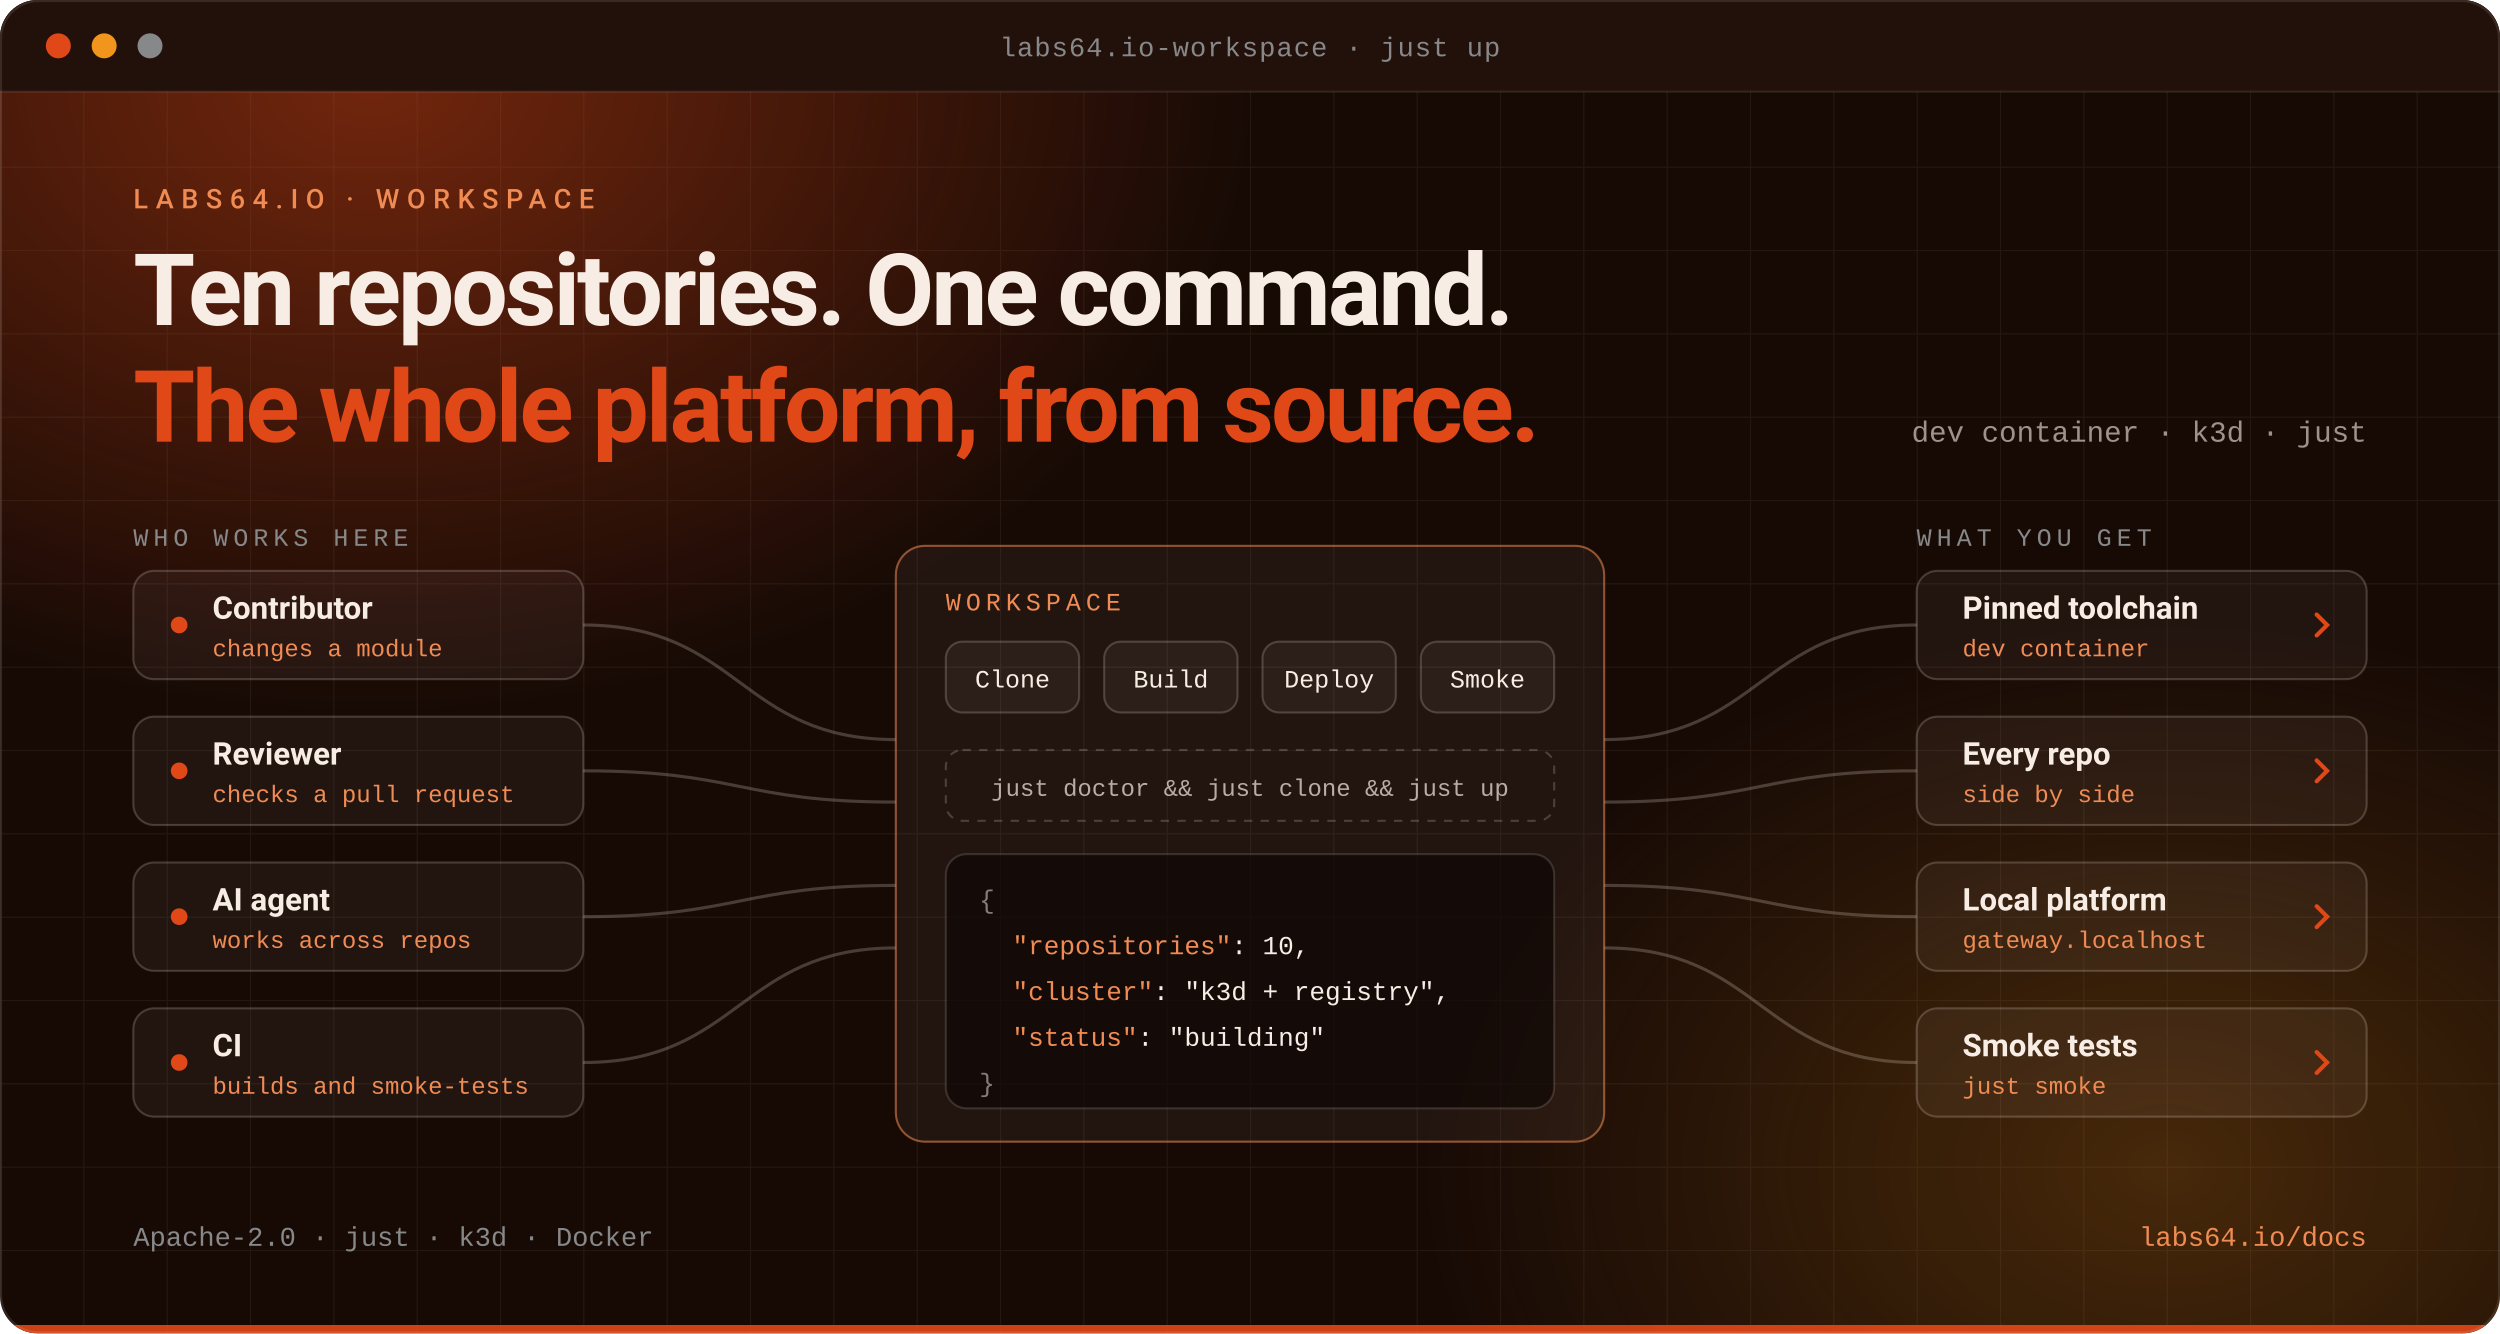
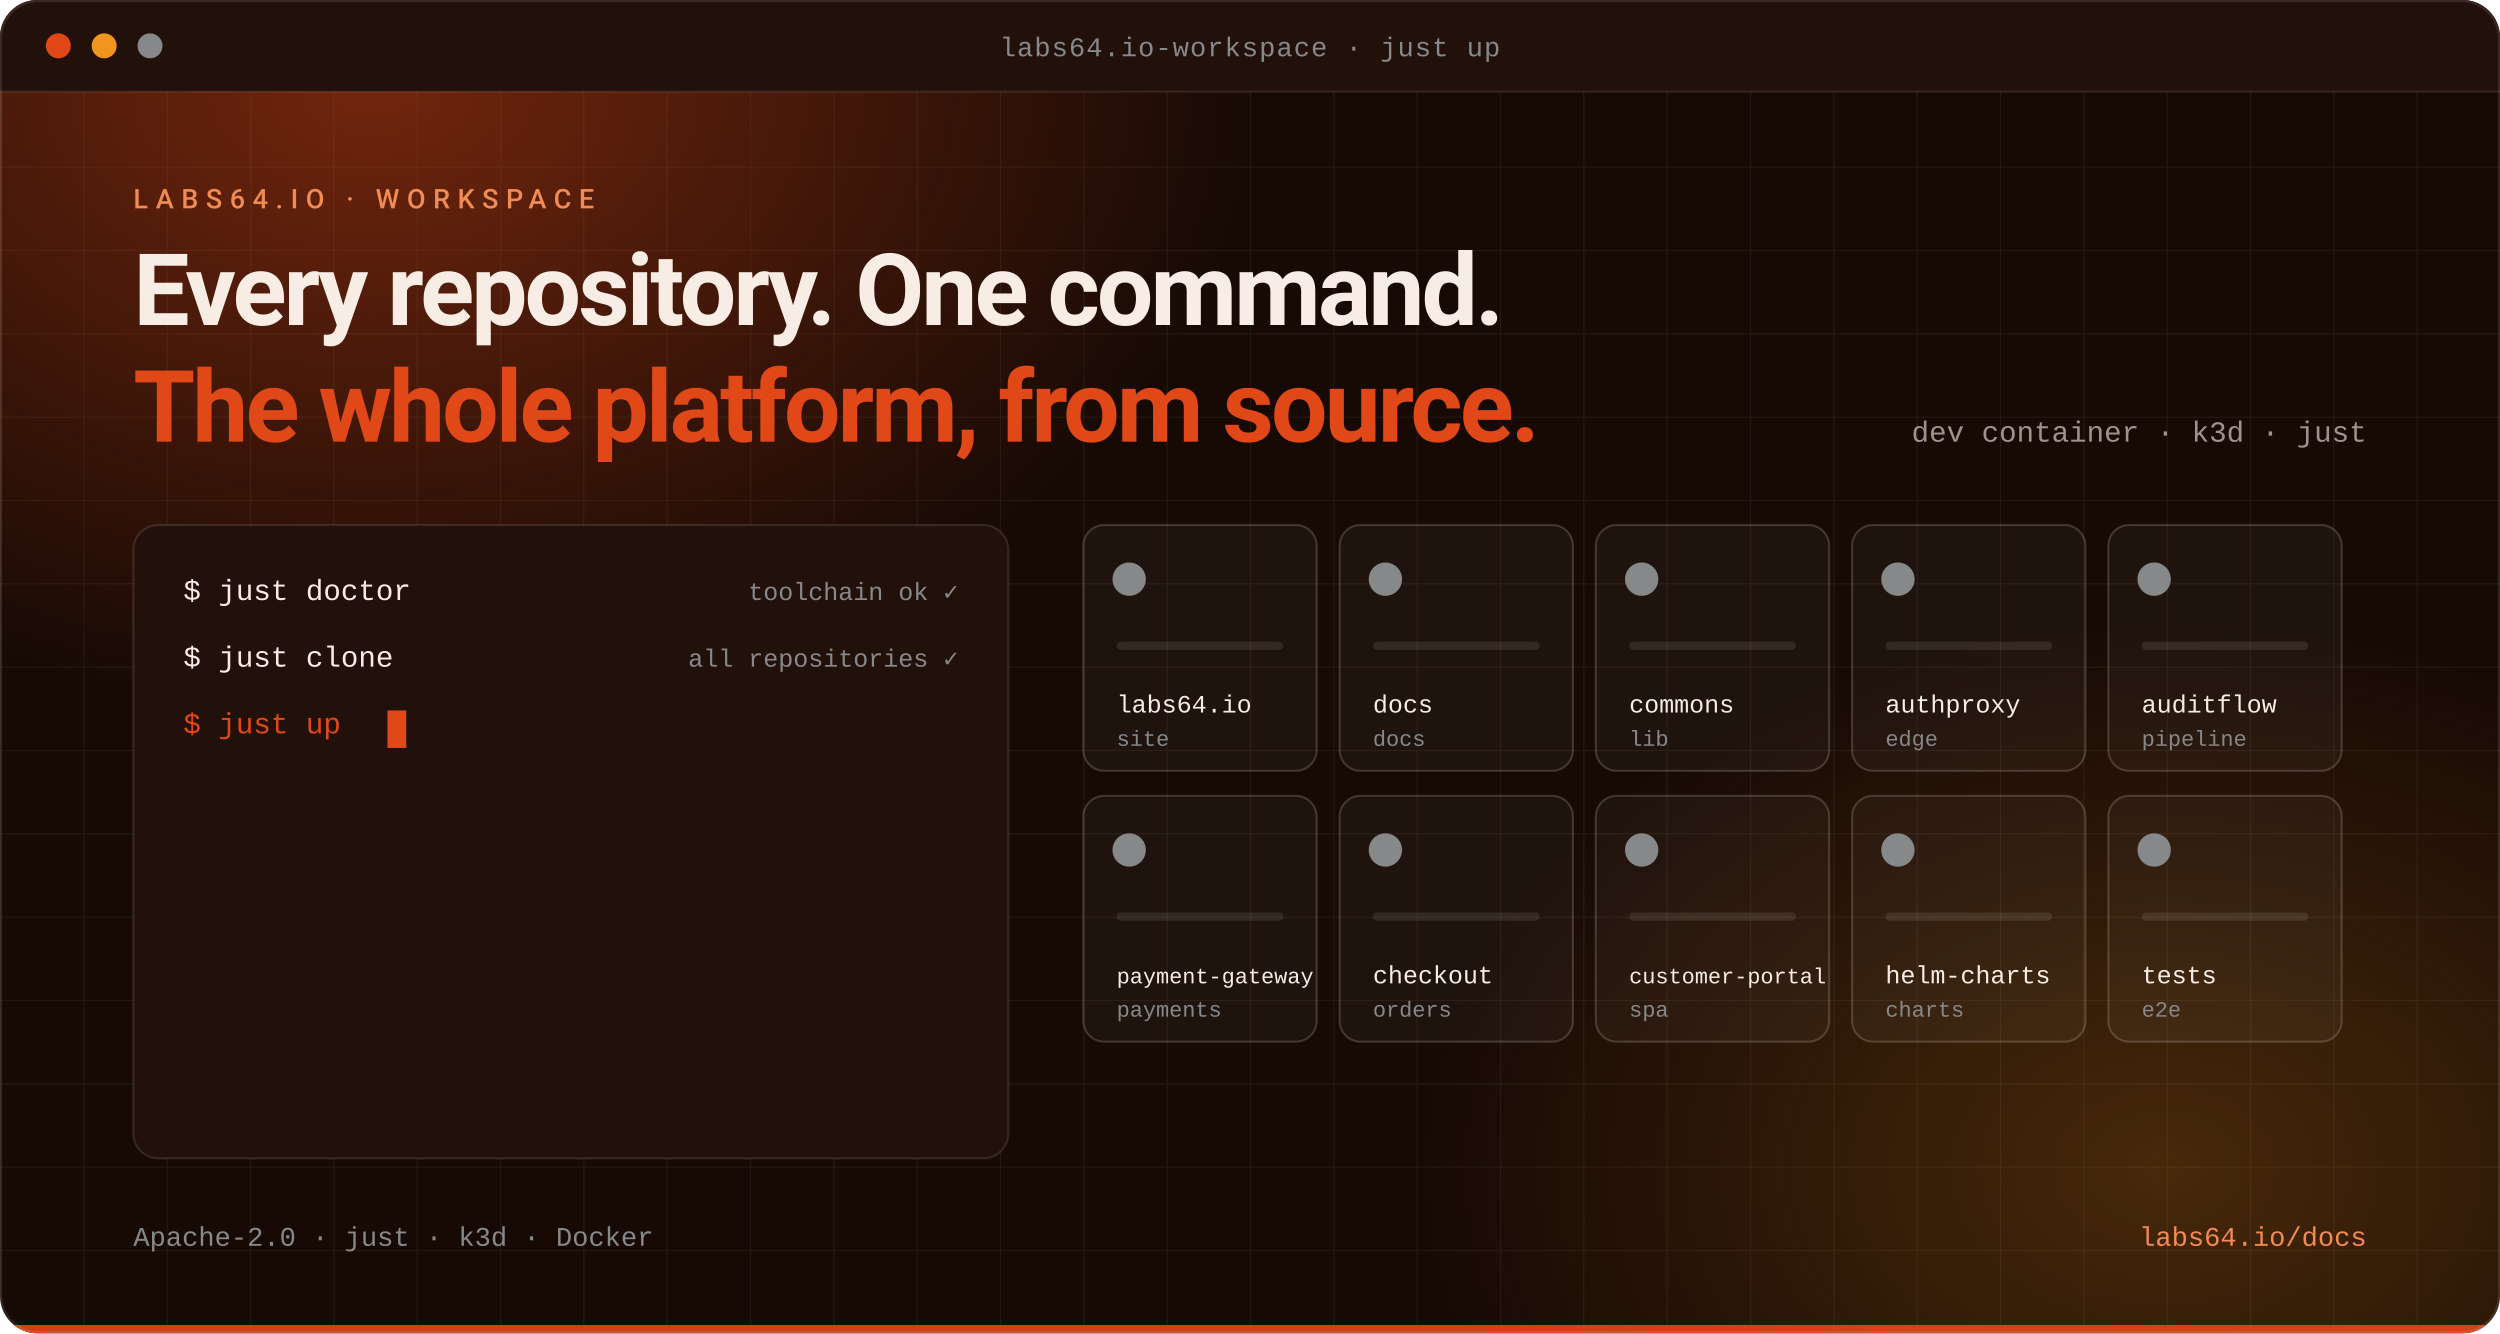
<svg xmlns="http://www.w3.org/2000/svg" viewBox="0 0 1200 640" width="1200" height="640" role="img" aria-labelledby="t d">
  <defs>
-     <radialGradient id="g1" cx="0.5" cy="0.5" r="0.5">
+     <radialGradient id="hg1" cx=".5" cy=".5" r=".5">
      <stop offset="0" stop-color="#E14817" stop-opacity=".45" />
      <stop offset="1" stop-color="#E14817" stop-opacity="0" />
    </radialGradient>
-     <radialGradient id="g2" cx="0.5" cy="0.5" r="0.5">
+     <radialGradient id="hg2" cx=".5" cy=".5" r=".5">
      <stop offset="0" stop-color="#F2951C" stop-opacity=".22" />
      <stop offset="1" stop-color="#F2951C" stop-opacity="0" />
    </radialGradient>
-     <pattern id="grid" width="40" height="40" patternUnits="userSpaceOnUse">
+     <pattern id="hgrid" width="40" height="40" patternUnits="userSpaceOnUse">
      <path d="M40 0H0V40" fill="none" stroke="#F8EDE5" stroke-opacity=".06" />
    </pattern>
-     <filter id="glow" x="-200%" y="-200%" width="500%" height="500%">
+     <filter id="hglow" x="-200%" y="-200%" width="500%" height="500%">
      <feGaussianBlur stdDeviation="3" result="b" />
      <feMerge>
        <feMergeNode in="b" />
        <feMergeNode in="SourceGraphic" />
      </feMerge>
    </filter>
-     <clipPath id="win">
+     <clipPath id="hwin">
      <rect width="1200" height="640" rx="18" />
    </clipPath>
-     <path id="pi0" d="M280,300 C355,300 355,355 430,355" />
-     <path id="pi1" d="M280,370 C355,370 355,385 430,385" />
-     <path id="pi2" d="M280,440 C355,440 355,425 430,425" />
-     <path id="pi3" d="M280,510 C355,510 355,455 430,455" />
-     <path id="po0" d="M770,355 C845,355 845,300 920,300" />
-     <path id="po1" d="M770,385 C845,385 845,370 920,370" />
-     <path id="po2" d="M770,425 C845,425 845,440 920,440" />
-     <path id="po3" d="M770,455 C845,455 845,510 920,510" />
    <style>
    .sans{font-family:Roboto,-apple-system,'Segoe UI',Helvetica,Arial,sans-serif}
    .mono{font-family:ui-monospace,SFMono-Regular,Menlo,Consolas,'Liberation Mono',monospace}
-     @media (prefers-reduced-motion: reduce){ animate, animateMotion{display:none} }
+     text{white-space:pre}
+     @media (prefers-reduced-motion: reduce){ animate, animateMotion, animateTransform{display:none} }
  </style>
  </defs>
-   <g clip-path="url(#win)">
+   <g clip-path="url(#hwin)">
    <rect width="1200" height="640" fill="#170A05" />
-     <rect width="1200" height="640" fill="url(#grid)" />
-     <ellipse cx="180" cy="40" rx="420" ry="300" fill="url(#g1)" />
-     <ellipse cx="1040" cy="560" rx="360" ry="260" fill="url(#g2)" />
+     <rect width="1200" height="640" fill="url(#hgrid)" />
+     <ellipse cx="180" cy="40" rx="420" ry="300" fill="url(#hg1)" />
+     <ellipse cx="1040" cy="560" rx="360" ry="260" fill="url(#hg2)" />
    <rect width="1200" height="44" fill="#22100A" />
    <line x1="0" y1="44" x2="1200" y2="44" stroke="#F8EDE5" stroke-opacity=".1" />
    <circle cx="28" cy="22" r="6" fill="#E14817" />
    <circle cx="50" cy="22" r="6" fill="#F2951C" />
    <circle cx="72" cy="22" r="6" fill="#87888A" />
-     <text x="600" y="27" text-anchor="middle" class="mono" font-size="13" fill="#87888A" letter-spacing=".5">labs64.io-workspace · just up</text>
-     <text x="64" y="100" class="sans" font-size="13" font-weight="500" letter-spacing="3.6" fill="#F08B53">LABS64.IO  ·  WORKSPACE</text>
-     <text x="64" y="156" class="sans" font-size="48" font-weight="700" letter-spacing="-1.4" fill="#F8EDE5">Ten repositories. One command.</text>
-     <text x="64" y="212" class="sans" font-size="48" font-weight="700" letter-spacing="-1.4" fill="#E14817">The whole platform, from source.</text>
-     <text x="1136" y="212" text-anchor="end" class="mono" font-size="14" fill="#F8EDE5" fill-opacity=".6">dev container  ·  k3d  ·  just</text>
-     <use href="#pi0" fill="none" stroke="#F8EDE5" stroke-opacity=".22" stroke-width="1.5" />
-     <use href="#po0" fill="none" stroke="#F8EDE5" stroke-opacity=".22" stroke-width="1.5" />
-     <use href="#pi1" fill="none" stroke="#F8EDE5" stroke-opacity=".22" stroke-width="1.5" />
-     <use href="#po1" fill="none" stroke="#F8EDE5" stroke-opacity=".22" stroke-width="1.5" />
-     <use href="#pi2" fill="none" stroke="#F8EDE5" stroke-opacity=".22" stroke-width="1.5" />
-     <use href="#po2" fill="none" stroke="#F8EDE5" stroke-opacity=".22" stroke-width="1.5" />
-     <use href="#pi3" fill="none" stroke="#F8EDE5" stroke-opacity=".22" stroke-width="1.5" />
-     <use href="#po3" fill="none" stroke="#F8EDE5" stroke-opacity=".22" stroke-width="1.5" />
-     <text x="64" y="262" class="mono" font-size="12" letter-spacing="2.4" fill="#87888A">WHO WORKS HERE</text>
-     <rect x="64" y="274" width="216" height="52" rx="10" fill="#F8EDE5" fill-opacity=".05" stroke="#F8EDE5" stroke-opacity=".2" />
-     <circle cx="86" cy="300" r="4" fill="#E14817" />
-     <text x="102" y="297" class="sans" font-size="15" font-weight="700" fill="#F8EDE5">Contributor</text>
-     <text x="102" y="315" class="mono" font-size="11.5" fill="#F08B53">changes a module</text>
-     <rect x="64" y="274" width="216" height="52" rx="10" fill="none" stroke="#E14817" stroke-width="2" opacity="0">
-       <animate attributeName="opacity" dur="6.0s" begin="0.0s" repeatCount="indefinite" values="0;1;0;0" keyTimes="0;0.05;0.15;1" />
-     </rect>
-     <rect x="64" y="344" width="216" height="52" rx="10" fill="#F8EDE5" fill-opacity=".05" stroke="#F8EDE5" stroke-opacity=".2" />
-     <circle cx="86" cy="370" r="4" fill="#E14817" />
-     <text x="102" y="367" class="sans" font-size="15" font-weight="700" fill="#F8EDE5">Reviewer</text>
-     <text x="102" y="385" class="mono" font-size="11.5" fill="#F08B53">checks a pull request</text>
-     <rect x="64" y="344" width="216" height="52" rx="10" fill="none" stroke="#E14817" stroke-width="2" opacity="0">
-       <animate attributeName="opacity" dur="6.0s" begin="0.25s" repeatCount="indefinite" values="0;1;0;0" keyTimes="0;0.05;0.15;1" />
-     </rect>
-     <rect x="64" y="414" width="216" height="52" rx="10" fill="#F8EDE5" fill-opacity=".05" stroke="#F8EDE5" stroke-opacity=".2" />
-     <circle cx="86" cy="440" r="4" fill="#E14817" />
-     <text x="102" y="437" class="sans" font-size="15" font-weight="700" fill="#F8EDE5">AI agent</text>
-     <text x="102" y="455" class="mono" font-size="11.5" fill="#F08B53">works across repos</text>
-     <rect x="64" y="414" width="216" height="52" rx="10" fill="none" stroke="#E14817" stroke-width="2" opacity="0">
-       <animate attributeName="opacity" dur="6.0s" begin="0.5s" repeatCount="indefinite" values="0;1;0;0" keyTimes="0;0.05;0.15;1" />
-     </rect>
-     <rect x="64" y="484" width="216" height="52" rx="10" fill="#F8EDE5" fill-opacity=".05" stroke="#F8EDE5" stroke-opacity=".2" />
-     <circle cx="86" cy="510" r="4" fill="#E14817" />
-     <text x="102" y="507" class="sans" font-size="15" font-weight="700" fill="#F8EDE5">CI</text>
-     <text x="102" y="525" class="mono" font-size="11.5" fill="#F08B53">builds and smoke-tests</text>
-     <rect x="64" y="484" width="216" height="52" rx="10" fill="none" stroke="#E14817" stroke-width="2" opacity="0">
-       <animate attributeName="opacity" dur="6.0s" begin="0.75s" repeatCount="indefinite" values="0;1;0;0" keyTimes="0;0.05;0.15;1" />
-     </rect>
-     <rect x="430" y="262" width="340" height="286" rx="14" fill="#F8EDE5" fill-opacity=".05" stroke="#F08B53" stroke-opacity=".55" />
-     <text x="454" y="293" class="mono" font-size="12" letter-spacing="2.4" fill="#F08B53">WORKSPACE</text>
-     <rect x="454" y="308" width="64" height="34" rx="8" fill="#F8EDE5" fill-opacity=".05" stroke="#F8EDE5" stroke-opacity=".2" />
-     <rect x="454" y="308" width="64" height="34" rx="8" fill="#E14817" opacity="0">
-       <animate attributeName="opacity" dur="6.0s" repeatCount="indefinite" values="0;0;1;1;0;0" keyTimes="0;0.192;0.217;0.317;0.342;1" />
-     </rect>
-     <text x="486" y="330" text-anchor="middle" class="mono" font-size="12" font-weight="500" fill="#F8EDE5">Clone</text>
-     <rect x="530" y="308" width="64" height="34" rx="8" fill="#F8EDE5" fill-opacity=".05" stroke="#F8EDE5" stroke-opacity=".2" />
-     <rect x="530" y="308" width="64" height="34" rx="8" fill="#E14817" opacity="0">
-       <animate attributeName="opacity" dur="6.0s" repeatCount="indefinite" values="0;0;1;1;0;0" keyTimes="0;0.308;0.333;0.433;0.458;1" />
-     </rect>
-     <text x="562" y="330" text-anchor="middle" class="mono" font-size="12" font-weight="500" fill="#F8EDE5">Build</text>
-     <rect x="606" y="308" width="64" height="34" rx="8" fill="#F8EDE5" fill-opacity=".05" stroke="#F8EDE5" stroke-opacity=".2" />
-     <rect x="606" y="308" width="64" height="34" rx="8" fill="#E14817" opacity="0">
-       <animate attributeName="opacity" dur="6.0s" repeatCount="indefinite" values="0;0;1;1;0;0" keyTimes="0;0.425;0.45;0.55;0.575;1" />
-     </rect>
-     <text x="638" y="330" text-anchor="middle" class="mono" font-size="12" font-weight="500" fill="#F8EDE5">Deploy</text>
-     <rect x="682" y="308" width="64" height="34" rx="8" fill="#F8EDE5" fill-opacity=".05" stroke="#F8EDE5" stroke-opacity=".2" />
-     <rect x="682" y="308" width="64" height="34" rx="8" fill="#E14817" opacity="0">
-       <animate attributeName="opacity" dur="6.0s" repeatCount="indefinite" values="0;0;1;1;0;0" keyTimes="0;0.542;0.567;0.667;0.692;1" />
-     </rect>
-     <text x="714" y="330" text-anchor="middle" class="mono" font-size="12" font-weight="500" fill="#F8EDE5">Smoke</text>
-     <rect x="454" y="360" width="292" height="34" rx="8" fill="none" stroke="#F8EDE5" stroke-opacity=".2" stroke-dasharray="4 4" />
-     <text x="600" y="382" text-anchor="middle" class="mono" font-size="11.5" fill="#F8EDE5" fill-opacity=".7">just doctor &amp;&amp; just clone &amp;&amp; just up</text>
-     <rect x="454" y="410" width="292" height="122" rx="10" fill="#0A0402" fill-opacity=".6" stroke="#F8EDE5" stroke-opacity=".15" />
-     <g class="mono" font-size="12.5" fill="#F8EDE5">
-       <text x="470" y="436" fill-opacity=".5">{</text>
-       <text x="486" y="458">
-         <tspan fill="#F08B53">"repositories"</tspan>: 10,</text>
-       <text x="486" y="480">
-         <tspan fill="#F08B53">"cluster"</tspan>: "k3d + registry",</text>
-       <g>
-         <text x="486" y="502">
-           <tspan fill="#F08B53">"status"</tspan>: "building"</text>
-         <animate attributeName="opacity" dur="6.0s" repeatCount="indefinite" values="1;1;0;0;1;1" keyTimes="0;0.308;0.333;0.933;0.983;1" />
-       </g>
-       <g opacity="0">
-         <text x="486" y="502">
-           <tspan fill="#F08B53">"status"</tspan>: <tspan fill="#E14817" font-weight="700">"ready"</tspan>
-         </text>
-         <animate attributeName="opacity" dur="6.0s" repeatCount="indefinite" values="0;0;1;1;0;0" keyTimes="0;0.308;0.333;0.933;0.983;1" />
-       </g>
-       <text x="470" y="524" fill-opacity=".5">}</text>
-     </g>
-     <text x="920" y="262" class="mono" font-size="12" letter-spacing="2.4" fill="#87888A">WHAT YOU GET</text>
-     <rect x="920" y="274" width="216" height="52" rx="10" fill="#F8EDE5" fill-opacity=".05" stroke="#F8EDE5" stroke-opacity=".2" />
-     <text x="942" y="297" class="sans" font-size="15" font-weight="700" fill="#F8EDE5">Pinned toolchain</text>
-     <text x="942" y="315" class="mono" font-size="11.5" fill="#F08B53">dev container</text>
-     <path d="M1112,295 l5,5 l-5,5" fill="none" stroke="#E14817" stroke-width="2" stroke-linecap="round" />
-     <rect x="920" y="274" width="216" height="52" rx="10" fill="none" stroke="#E14817" stroke-width="2" opacity="0">
-       <animate attributeName="opacity" dur="6.0s" begin="4.4s" repeatCount="indefinite" values="0;1;0;0" keyTimes="0;0.05;0.15;1" />
-     </rect>
-     <rect x="920" y="344" width="216" height="52" rx="10" fill="#F8EDE5" fill-opacity=".05" stroke="#F8EDE5" stroke-opacity=".2" />
-     <text x="942" y="367" class="sans" font-size="15" font-weight="700" fill="#F8EDE5">Every repo</text>
-     <text x="942" y="385" class="mono" font-size="11.5" fill="#F08B53">side by side</text>
-     <path d="M1112,365 l5,5 l-5,5" fill="none" stroke="#E14817" stroke-width="2" stroke-linecap="round" />
-     <rect x="920" y="344" width="216" height="52" rx="10" fill="none" stroke="#E14817" stroke-width="2" opacity="0">
-       <animate attributeName="opacity" dur="6.0s" begin="4.6s" repeatCount="indefinite" values="0;1;0;0" keyTimes="0;0.05;0.15;1" />
-     </rect>
-     <rect x="920" y="414" width="216" height="52" rx="10" fill="#F8EDE5" fill-opacity=".05" stroke="#F8EDE5" stroke-opacity=".2" />
-     <text x="942" y="437" class="sans" font-size="15" font-weight="700" fill="#F8EDE5">Local platform</text>
-     <text x="942" y="455" class="mono" font-size="11.5" fill="#F08B53">gateway.localhost</text>
-     <path d="M1112,435 l5,5 l-5,5" fill="none" stroke="#E14817" stroke-width="2" stroke-linecap="round" />
-     <rect x="920" y="414" width="216" height="52" rx="10" fill="none" stroke="#E14817" stroke-width="2" opacity="0">
-       <animate attributeName="opacity" dur="6.0s" begin="4.8s" repeatCount="indefinite" values="0;1;0;0" keyTimes="0;0.05;0.15;1" />
-     </rect>
-     <rect x="920" y="484" width="216" height="52" rx="10" fill="#F8EDE5" fill-opacity=".05" stroke="#F8EDE5" stroke-opacity=".2" />
-     <text x="942" y="507" class="sans" font-size="15" font-weight="700" fill="#F8EDE5">Smoke tests</text>
-     <text x="942" y="525" class="mono" font-size="11.5" fill="#F08B53">just smoke</text>
-     <path d="M1112,505 l5,5 l-5,5" fill="none" stroke="#E14817" stroke-width="2" stroke-linecap="round" />
-     <rect x="920" y="484" width="216" height="52" rx="10" fill="none" stroke="#E14817" stroke-width="2" opacity="0">
-       <animate attributeName="opacity" dur="6.0s" begin="5.0s" repeatCount="indefinite" values="0;1;0;0" keyTimes="0;0.05;0.15;1" />
-     </rect>
-     <circle r="5" fill="#F8EDE5" opacity="0" filter="url(#glow)">
-       <animateMotion dur="6.0s" begin="0.0s" repeatCount="indefinite" keyPoints="0;1;1" keyTimes="0;0.2;1" calcMode="linear">
-         <mpath href="#pi0" />
-       </animateMotion>
-       <animate attributeName="opacity" dur="6.0s" begin="0.0s" repeatCount="indefinite" values="0;1;1;0;0" keyTimes="0;0.02;0.18;0.2;1" />
-     </circle>
-     <circle r="5" fill="#F8EDE5" opacity="0" filter="url(#glow)">
-       <animateMotion dur="6.0s" begin="0.25s" repeatCount="indefinite" keyPoints="0;1;1" keyTimes="0;0.2;1" calcMode="linear">
-         <mpath href="#pi1" />
-       </animateMotion>
-       <animate attributeName="opacity" dur="6.0s" begin="0.25s" repeatCount="indefinite" values="0;1;1;0;0" keyTimes="0;0.02;0.18;0.2;1" />
-     </circle>
-     <circle r="5" fill="#F8EDE5" opacity="0" filter="url(#glow)">
-       <animateMotion dur="6.0s" begin="0.5s" repeatCount="indefinite" keyPoints="0;1;1" keyTimes="0;0.2;1" calcMode="linear">
-         <mpath href="#pi2" />
-       </animateMotion>
-       <animate attributeName="opacity" dur="6.0s" begin="0.5s" repeatCount="indefinite" values="0;1;1;0;0" keyTimes="0;0.02;0.18;0.2;1" />
-     </circle>
-     <circle r="5" fill="#F8EDE5" opacity="0" filter="url(#glow)">
-       <animateMotion dur="6.0s" begin="0.75s" repeatCount="indefinite" keyPoints="0;1;1" keyTimes="0;0.2;1" calcMode="linear">
-         <mpath href="#pi3" />
-       </animateMotion>
-       <animate attributeName="opacity" dur="6.0s" begin="0.75s" repeatCount="indefinite" values="0;1;1;0;0" keyTimes="0;0.02;0.18;0.2;1" />
-     </circle>
-     <circle r="5" fill="#E14817" opacity="0" filter="url(#glow)">
-       <animateMotion dur="6.0s" begin="3.2s" repeatCount="indefinite" keyPoints="0;1;1" keyTimes="0;0.2;1" calcMode="linear">
-         <mpath href="#po0" />
-       </animateMotion>
-       <animate attributeName="opacity" dur="6.0s" begin="3.2s" repeatCount="indefinite" values="0;1;1;0;0" keyTimes="0;0.02;0.18;0.2;1" />
-     </circle>
-     <circle r="5" fill="#E14817" opacity="0" filter="url(#glow)">
-       <animateMotion dur="6.0s" begin="3.4s" repeatCount="indefinite" keyPoints="0;1;1" keyTimes="0;0.2;1" calcMode="linear">
-         <mpath href="#po1" />
-       </animateMotion>
-       <animate attributeName="opacity" dur="6.0s" begin="3.4s" repeatCount="indefinite" values="0;1;1;0;0" keyTimes="0;0.02;0.18;0.2;1" />
-     </circle>
-     <circle r="5" fill="#E14817" opacity="0" filter="url(#glow)">
-       <animateMotion dur="6.0s" begin="3.6s" repeatCount="indefinite" keyPoints="0;1;1" keyTimes="0;0.2;1" calcMode="linear">
-         <mpath href="#po2" />
-       </animateMotion>
-       <animate attributeName="opacity" dur="6.0s" begin="3.6s" repeatCount="indefinite" values="0;1;1;0;0" keyTimes="0;0.02;0.18;0.2;1" />
-     </circle>
-     <circle r="5" fill="#E14817" opacity="0" filter="url(#glow)">
-       <animateMotion dur="6.0s" begin="3.8s" repeatCount="indefinite" keyPoints="0;1;1" keyTimes="0;0.2;1" calcMode="linear">
-         <mpath href="#po3" />
-       </animateMotion>
-       <animate attributeName="opacity" dur="6.0s" begin="3.8s" repeatCount="indefinite" values="0;1;1;0;0" keyTimes="0;0.02;0.18;0.2;1" />
-     </circle>
+     <text x="600" y="27" class="mono" font-size="13" fill="#87888A" text-anchor="middle" letter-spacing="0.5">labs64.io-workspace · just up</text>
+     <text x="64" y="100" class="sans" font-size="13" font-weight="500" fill="#F08B53" letter-spacing="3.6">LABS64.IO  ·  WORKSPACE</text>
+     <text x="64" y="156" class="sans" font-size="48" font-weight="700" fill="#F8EDE5" letter-spacing="-1.4">Every repository. One command.</text>
+     <text x="64" y="212" class="sans" font-size="48" font-weight="700" fill="#E14817" letter-spacing="-1.4">The whole platform, from source.</text>
+     <text x="1136" y="212" class="mono" font-size="14" fill="#F8EDE5" fill-opacity="0.6" text-anchor="end">dev container  ·  k3d  ·  just</text>
+     <rect x="64" y="252" width="420" height="304" rx="12" fill="#22100A" stroke="#F8EDE5" stroke-opacity=".12" />
+     <text x="88" y="288" class="mono" font-size="14" font-weight="400" fill="#F8EDE5">$ just doctor</text>
+     <text x="460" y="288" class="mono" font-size="12" fill="#87888A" text-anchor="end">toolchain ok ✓</text>
+     <text x="88" y="320" class="mono" font-size="14" font-weight="400" fill="#F8EDE5">$ just clone</text>
+     <text x="460" y="320" class="mono" font-size="12" fill="#87888A" text-anchor="end">all repositories ✓</text>
+     <text x="88" y="352" class="mono" font-size="14" font-weight="500" fill="#E14817">$ just up</text>
+     <g opacity="0">
+       <animate attributeName="opacity" values="0;0;1;1;0" keyTimes="0;0.3;0.31;.97;1" dur="6s" begin="0s" repeatCount="indefinite" />
+       <text x="88" y="384" class="mono" font-size="14" fill="#87888A">  build every image</text>
+     </g>
+     <g opacity="0">
+       <animate attributeName="opacity" values="0;0;1;1;0" keyTimes="0;0.45;0.46;.97;1" dur="6s" begin="0s" repeatCount="indefinite" />
+       <text x="88" y="416" class="mono" font-size="14" fill="#87888A">  k3d cluster  labs64io</text>
+     </g>
+     <g opacity="0">
+       <animate attributeName="opacity" values="0;0;1;1;0" keyTimes="0;0.6;0.61;.97;1" dur="6s" begin="0s" repeatCount="indefinite" />
+       <text x="88" y="448" class="mono" font-size="14" fill="#87888A">  helm install ecosystem</text>
+     </g>
+     <g opacity="0">
+       <animate attributeName="opacity" values="0;0;1;1;0" keyTimes="0;0.75;0.76;.97;1" dur="6s" begin="0s" repeatCount="indefinite" />
+       <text x="88" y="480" class="mono" font-size="14" fill="#87888A">  smoke  14 passed</text>
+     </g>
+     <g opacity="0">
+       <animate attributeName="opacity" values="0;0;1;1;0" keyTimes="0;0.82;0.83;.97;1" dur="6s" begin="0s" repeatCount="indefinite" />
+       <text x="88" y="512" class="mono" font-size="14" fill="#F08B53">→ http://gateway.localhost</text>
+     </g>
+     <rect x="186" y="341" width="9" height="18" fill="#E14817">
+       <animate attributeName="opacity" values="1;0;1" keyTimes="0;.5;1" dur="1s" begin="0s" repeatCount="indefinite" />
+     </rect>
+     <rect x="520" y="252" width="112" height="118" rx="10" fill="#F8EDE5" fill-opacity=".04" stroke="#F8EDE5" stroke-opacity=".18" />
+     <rect x="520" y="252" width="112" height="118" rx="10" fill="#E14817" opacity="0">
+       <animate attributeName="opacity" values="0;0;.08;.22;.22;0" keyTimes="0;0.250;0.290;0.340;.95;1" dur="6s" begin="0s" repeatCount="indefinite" />
+     </rect>
+     <circle cx="542" cy="278" r="8" fill="#87888A">
+       <animate attributeName="fill" values="#87888A;#87888A;#F2951C;#E14817;#E14817;#87888A" keyTimes="0;0.250;0.290;0.340;.95;1" dur="6s" begin="0s" repeatCount="indefinite" />
+     </circle>
+     <rect x="536" y="308" width="80" height="4" rx="2" fill="#F8EDE5" fill-opacity=".1" />
+     <rect x="536" y="308" width="0" height="4" rx="2" fill="#F2951C">
+       <animate attributeName="width" values="0;0;80;80;0" keyTimes="0;0.250;0.340;.95;1" dur="6s" begin="0s" repeatCount="indefinite" />
+     </rect>
+     <text x="536" y="342" class="mono" font-size="12" fill="#F8EDE5">labs64.io</text>
+     <text x="536" y="358" class="mono" font-size="10.5" fill="#87888A">site</text>
+     <rect x="643" y="252" width="112" height="118" rx="10" fill="#F8EDE5" fill-opacity=".04" stroke="#F8EDE5" stroke-opacity=".18" />
+     <rect x="643" y="252" width="112" height="118" rx="10" fill="#E14817" opacity="0">
+       <animate attributeName="opacity" values="0;0;.08;.22;.22;0" keyTimes="0;0.295;0.335;0.385;.95;1" dur="6s" begin="0s" repeatCount="indefinite" />
+     </rect>
+     <circle cx="665" cy="278" r="8" fill="#87888A">
+       <animate attributeName="fill" values="#87888A;#87888A;#F2951C;#E14817;#E14817;#87888A" keyTimes="0;0.295;0.335;0.385;.95;1" dur="6s" begin="0s" repeatCount="indefinite" />
+     </circle>
+     <rect x="659" y="308" width="80" height="4" rx="2" fill="#F8EDE5" fill-opacity=".1" />
+     <rect x="659" y="308" width="0" height="4" rx="2" fill="#F2951C">
+       <animate attributeName="width" values="0;0;80;80;0" keyTimes="0;0.295;0.385;.95;1" dur="6s" begin="0s" repeatCount="indefinite" />
+     </rect>
+     <text x="659" y="342" class="mono" font-size="12" fill="#F8EDE5">docs</text>
+     <text x="659" y="358" class="mono" font-size="10.5" fill="#87888A">docs</text>
+     <rect x="766" y="252" width="112" height="118" rx="10" fill="#F8EDE5" fill-opacity=".04" stroke="#F8EDE5" stroke-opacity=".18" />
+     <rect x="766" y="252" width="112" height="118" rx="10" fill="#E14817" opacity="0">
+       <animate attributeName="opacity" values="0;0;.08;.22;.22;0" keyTimes="0;0.340;0.380;0.430;.95;1" dur="6s" begin="0s" repeatCount="indefinite" />
+     </rect>
+     <circle cx="788" cy="278" r="8" fill="#87888A">
+       <animate attributeName="fill" values="#87888A;#87888A;#F2951C;#E14817;#E14817;#87888A" keyTimes="0;0.340;0.380;0.430;.95;1" dur="6s" begin="0s" repeatCount="indefinite" />
+     </circle>
+     <rect x="782" y="308" width="80" height="4" rx="2" fill="#F8EDE5" fill-opacity=".1" />
+     <rect x="782" y="308" width="0" height="4" rx="2" fill="#F2951C">
+       <animate attributeName="width" values="0;0;80;80;0" keyTimes="0;0.340;0.430;.95;1" dur="6s" begin="0s" repeatCount="indefinite" />
+     </rect>
+     <text x="782" y="342" class="mono" font-size="12" fill="#F8EDE5">commons</text>
+     <text x="782" y="358" class="mono" font-size="10.5" fill="#87888A">lib</text>
+     <rect x="889" y="252" width="112" height="118" rx="10" fill="#F8EDE5" fill-opacity=".04" stroke="#F8EDE5" stroke-opacity=".18" />
+     <rect x="889" y="252" width="112" height="118" rx="10" fill="#E14817" opacity="0">
+       <animate attributeName="opacity" values="0;0;.08;.22;.22;0" keyTimes="0;0.385;0.425;0.475;.95;1" dur="6s" begin="0s" repeatCount="indefinite" />
+     </rect>
+     <circle cx="911" cy="278" r="8" fill="#87888A">
+       <animate attributeName="fill" values="#87888A;#87888A;#F2951C;#E14817;#E14817;#87888A" keyTimes="0;0.385;0.425;0.475;.95;1" dur="6s" begin="0s" repeatCount="indefinite" />
+     </circle>
+     <rect x="905" y="308" width="80" height="4" rx="2" fill="#F8EDE5" fill-opacity=".1" />
+     <rect x="905" y="308" width="0" height="4" rx="2" fill="#F2951C">
+       <animate attributeName="width" values="0;0;80;80;0" keyTimes="0;0.385;0.475;.95;1" dur="6s" begin="0s" repeatCount="indefinite" />
+     </rect>
+     <text x="905" y="342" class="mono" font-size="12" fill="#F8EDE5">authproxy</text>
+     <text x="905" y="358" class="mono" font-size="10.5" fill="#87888A">edge</text>
+     <rect x="1012" y="252" width="112" height="118" rx="10" fill="#F8EDE5" fill-opacity=".04" stroke="#F8EDE5" stroke-opacity=".18" />
+     <rect x="1012" y="252" width="112" height="118" rx="10" fill="#E14817" opacity="0">
+       <animate attributeName="opacity" values="0;0;.08;.22;.22;0" keyTimes="0;0.430;0.470;0.520;.95;1" dur="6s" begin="0s" repeatCount="indefinite" />
+     </rect>
+     <circle cx="1034" cy="278" r="8" fill="#87888A">
+       <animate attributeName="fill" values="#87888A;#87888A;#F2951C;#E14817;#E14817;#87888A" keyTimes="0;0.430;0.470;0.520;.95;1" dur="6s" begin="0s" repeatCount="indefinite" />
+     </circle>
+     <rect x="1028" y="308" width="80" height="4" rx="2" fill="#F8EDE5" fill-opacity=".1" />
+     <rect x="1028" y="308" width="0" height="4" rx="2" fill="#F2951C">
+       <animate attributeName="width" values="0;0;80;80;0" keyTimes="0;0.430;0.520;.95;1" dur="6s" begin="0s" repeatCount="indefinite" />
+     </rect>
+     <text x="1028" y="342" class="mono" font-size="12" fill="#F8EDE5">auditflow</text>
+     <text x="1028" y="358" class="mono" font-size="10.5" fill="#87888A">pipeline</text>
+     <rect x="520" y="382" width="112" height="118" rx="10" fill="#F8EDE5" fill-opacity=".04" stroke="#F8EDE5" stroke-opacity=".18" />
+     <rect x="520" y="382" width="112" height="118" rx="10" fill="#E14817" opacity="0">
+       <animate attributeName="opacity" values="0;0;.08;.22;.22;0" keyTimes="0;0.475;0.515;0.565;.95;1" dur="6s" begin="0s" repeatCount="indefinite" />
+     </rect>
+     <circle cx="542" cy="408" r="8" fill="#87888A">
+       <animate attributeName="fill" values="#87888A;#87888A;#F2951C;#E14817;#E14817;#87888A" keyTimes="0;0.475;0.515;0.565;.95;1" dur="6s" begin="0s" repeatCount="indefinite" />
+     </circle>
+     <rect x="536" y="438" width="80" height="4" rx="2" fill="#F8EDE5" fill-opacity=".1" />
+     <rect x="536" y="438" width="0" height="4" rx="2" fill="#F2951C">
+       <animate attributeName="width" values="0;0;80;80;0" keyTimes="0;0.475;0.565;.95;1" dur="6s" begin="0s" repeatCount="indefinite" />
+     </rect>
+     <text x="536" y="472" class="mono" font-size="10.5" fill="#F8EDE5">payment-gateway</text>
+     <text x="536" y="488" class="mono" font-size="10.5" fill="#87888A">payments</text>
+     <rect x="643" y="382" width="112" height="118" rx="10" fill="#F8EDE5" fill-opacity=".04" stroke="#F8EDE5" stroke-opacity=".18" />
+     <rect x="643" y="382" width="112" height="118" rx="10" fill="#E14817" opacity="0">
+       <animate attributeName="opacity" values="0;0;.08;.22;.22;0" keyTimes="0;0.520;0.560;0.610;.95;1" dur="6s" begin="0s" repeatCount="indefinite" />
+     </rect>
+     <circle cx="665" cy="408" r="8" fill="#87888A">
+       <animate attributeName="fill" values="#87888A;#87888A;#F2951C;#E14817;#E14817;#87888A" keyTimes="0;0.520;0.560;0.610;.95;1" dur="6s" begin="0s" repeatCount="indefinite" />
+     </circle>
+     <rect x="659" y="438" width="80" height="4" rx="2" fill="#F8EDE5" fill-opacity=".1" />
+     <rect x="659" y="438" width="0" height="4" rx="2" fill="#F2951C">
+       <animate attributeName="width" values="0;0;80;80;0" keyTimes="0;0.520;0.610;.95;1" dur="6s" begin="0s" repeatCount="indefinite" />
+     </rect>
+     <text x="659" y="472" class="mono" font-size="12" fill="#F8EDE5">checkout</text>
+     <text x="659" y="488" class="mono" font-size="10.5" fill="#87888A">orders</text>
+     <rect x="766" y="382" width="112" height="118" rx="10" fill="#F8EDE5" fill-opacity=".04" stroke="#F8EDE5" stroke-opacity=".18" />
+     <rect x="766" y="382" width="112" height="118" rx="10" fill="#E14817" opacity="0">
+       <animate attributeName="opacity" values="0;0;.08;.22;.22;0" keyTimes="0;0.565;0.605;0.655;.95;1" dur="6s" begin="0s" repeatCount="indefinite" />
+     </rect>
+     <circle cx="788" cy="408" r="8" fill="#87888A">
+       <animate attributeName="fill" values="#87888A;#87888A;#F2951C;#E14817;#E14817;#87888A" keyTimes="0;0.565;0.605;0.655;.95;1" dur="6s" begin="0s" repeatCount="indefinite" />
+     </circle>
+     <rect x="782" y="438" width="80" height="4" rx="2" fill="#F8EDE5" fill-opacity=".1" />
+     <rect x="782" y="438" width="0" height="4" rx="2" fill="#F2951C">
+       <animate attributeName="width" values="0;0;80;80;0" keyTimes="0;0.565;0.655;.95;1" dur="6s" begin="0s" repeatCount="indefinite" />
+     </rect>
+     <text x="782" y="472" class="mono" font-size="10.5" fill="#F8EDE5">customer-portal</text>
+     <text x="782" y="488" class="mono" font-size="10.5" fill="#87888A">spa</text>
+     <rect x="889" y="382" width="112" height="118" rx="10" fill="#F8EDE5" fill-opacity=".04" stroke="#F8EDE5" stroke-opacity=".18" />
+     <rect x="889" y="382" width="112" height="118" rx="10" fill="#E14817" opacity="0">
+       <animate attributeName="opacity" values="0;0;.08;.22;.22;0" keyTimes="0;0.610;0.650;0.700;.95;1" dur="6s" begin="0s" repeatCount="indefinite" />
+     </rect>
+     <circle cx="911" cy="408" r="8" fill="#87888A">
+       <animate attributeName="fill" values="#87888A;#87888A;#F2951C;#E14817;#E14817;#87888A" keyTimes="0;0.610;0.650;0.700;.95;1" dur="6s" begin="0s" repeatCount="indefinite" />
+     </circle>
+     <rect x="905" y="438" width="80" height="4" rx="2" fill="#F8EDE5" fill-opacity=".1" />
+     <rect x="905" y="438" width="0" height="4" rx="2" fill="#F2951C">
+       <animate attributeName="width" values="0;0;80;80;0" keyTimes="0;0.610;0.700;.95;1" dur="6s" begin="0s" repeatCount="indefinite" />
+     </rect>
+     <text x="905" y="472" class="mono" font-size="12" fill="#F8EDE5">helm-charts</text>
+     <text x="905" y="488" class="mono" font-size="10.5" fill="#87888A">charts</text>
+     <rect x="1012" y="382" width="112" height="118" rx="10" fill="#F8EDE5" fill-opacity=".04" stroke="#F8EDE5" stroke-opacity=".18" />
+     <rect x="1012" y="382" width="112" height="118" rx="10" fill="#E14817" opacity="0">
+       <animate attributeName="opacity" values="0;0;.08;.22;.22;0" keyTimes="0;0.655;0.695;0.745;.95;1" dur="6s" begin="0s" repeatCount="indefinite" />
+     </rect>
+     <circle cx="1034" cy="408" r="8" fill="#87888A">
+       <animate attributeName="fill" values="#87888A;#87888A;#F2951C;#E14817;#E14817;#87888A" keyTimes="0;0.655;0.695;0.745;.95;1" dur="6s" begin="0s" repeatCount="indefinite" />
+     </circle>
+     <rect x="1028" y="438" width="80" height="4" rx="2" fill="#F8EDE5" fill-opacity=".1" />
+     <rect x="1028" y="438" width="0" height="4" rx="2" fill="#F2951C">
+       <animate attributeName="width" values="0;0;80;80;0" keyTimes="0;0.655;0.745;.95;1" dur="6s" begin="0s" repeatCount="indefinite" />
+     </rect>
+     <text x="1028" y="472" class="mono" font-size="12" fill="#F8EDE5">tests</text>
+     <text x="1028" y="488" class="mono" font-size="10.5" fill="#87888A">e2e</text>
+     <g opacity="0">
+       <animate attributeName="opacity" values="0;0;1;1;0" keyTimes="0;.82;.84;.97;1" dur="6s" begin="0s" repeatCount="indefinite" />
+       <circle cx="528" cy="534" r="6" fill="#E14817" filter="url(#hglow)" />
+       <text x="544" y="539" class="mono" font-size="13" fill="#F8EDE5">platform up · gateway.localhost · 0 restarts</text>
+     </g>
    <text x="64" y="598" class="mono" font-size="13" fill="#87888A">Apache-2.0 · just · k3d · Docker</text>
-     <text x="1136" y="598" text-anchor="end" class="mono" font-size="13" fill="#F08B53">labs64.io/docs</text>
+     <text x="1136" y="598" class="mono" font-size="13" fill="#F08B53" text-anchor="end">labs64.io/docs</text>
    <rect x="0" y="636" width="1200" height="4" fill="#E14817" opacity=".9">
-       <animate attributeName="width" dur="6.0s" repeatCount="indefinite" values="0;1200" calcMode="linear" />
+       <animate attributeName="width" dur="6s" repeatCount="indefinite" values="0;1200" />
    </rect>
  </g>
  <rect x=".5" y=".5" width="1199" height="639" rx="18" fill="none" stroke="#F8EDE5" stroke-opacity=".12" />
</svg>
